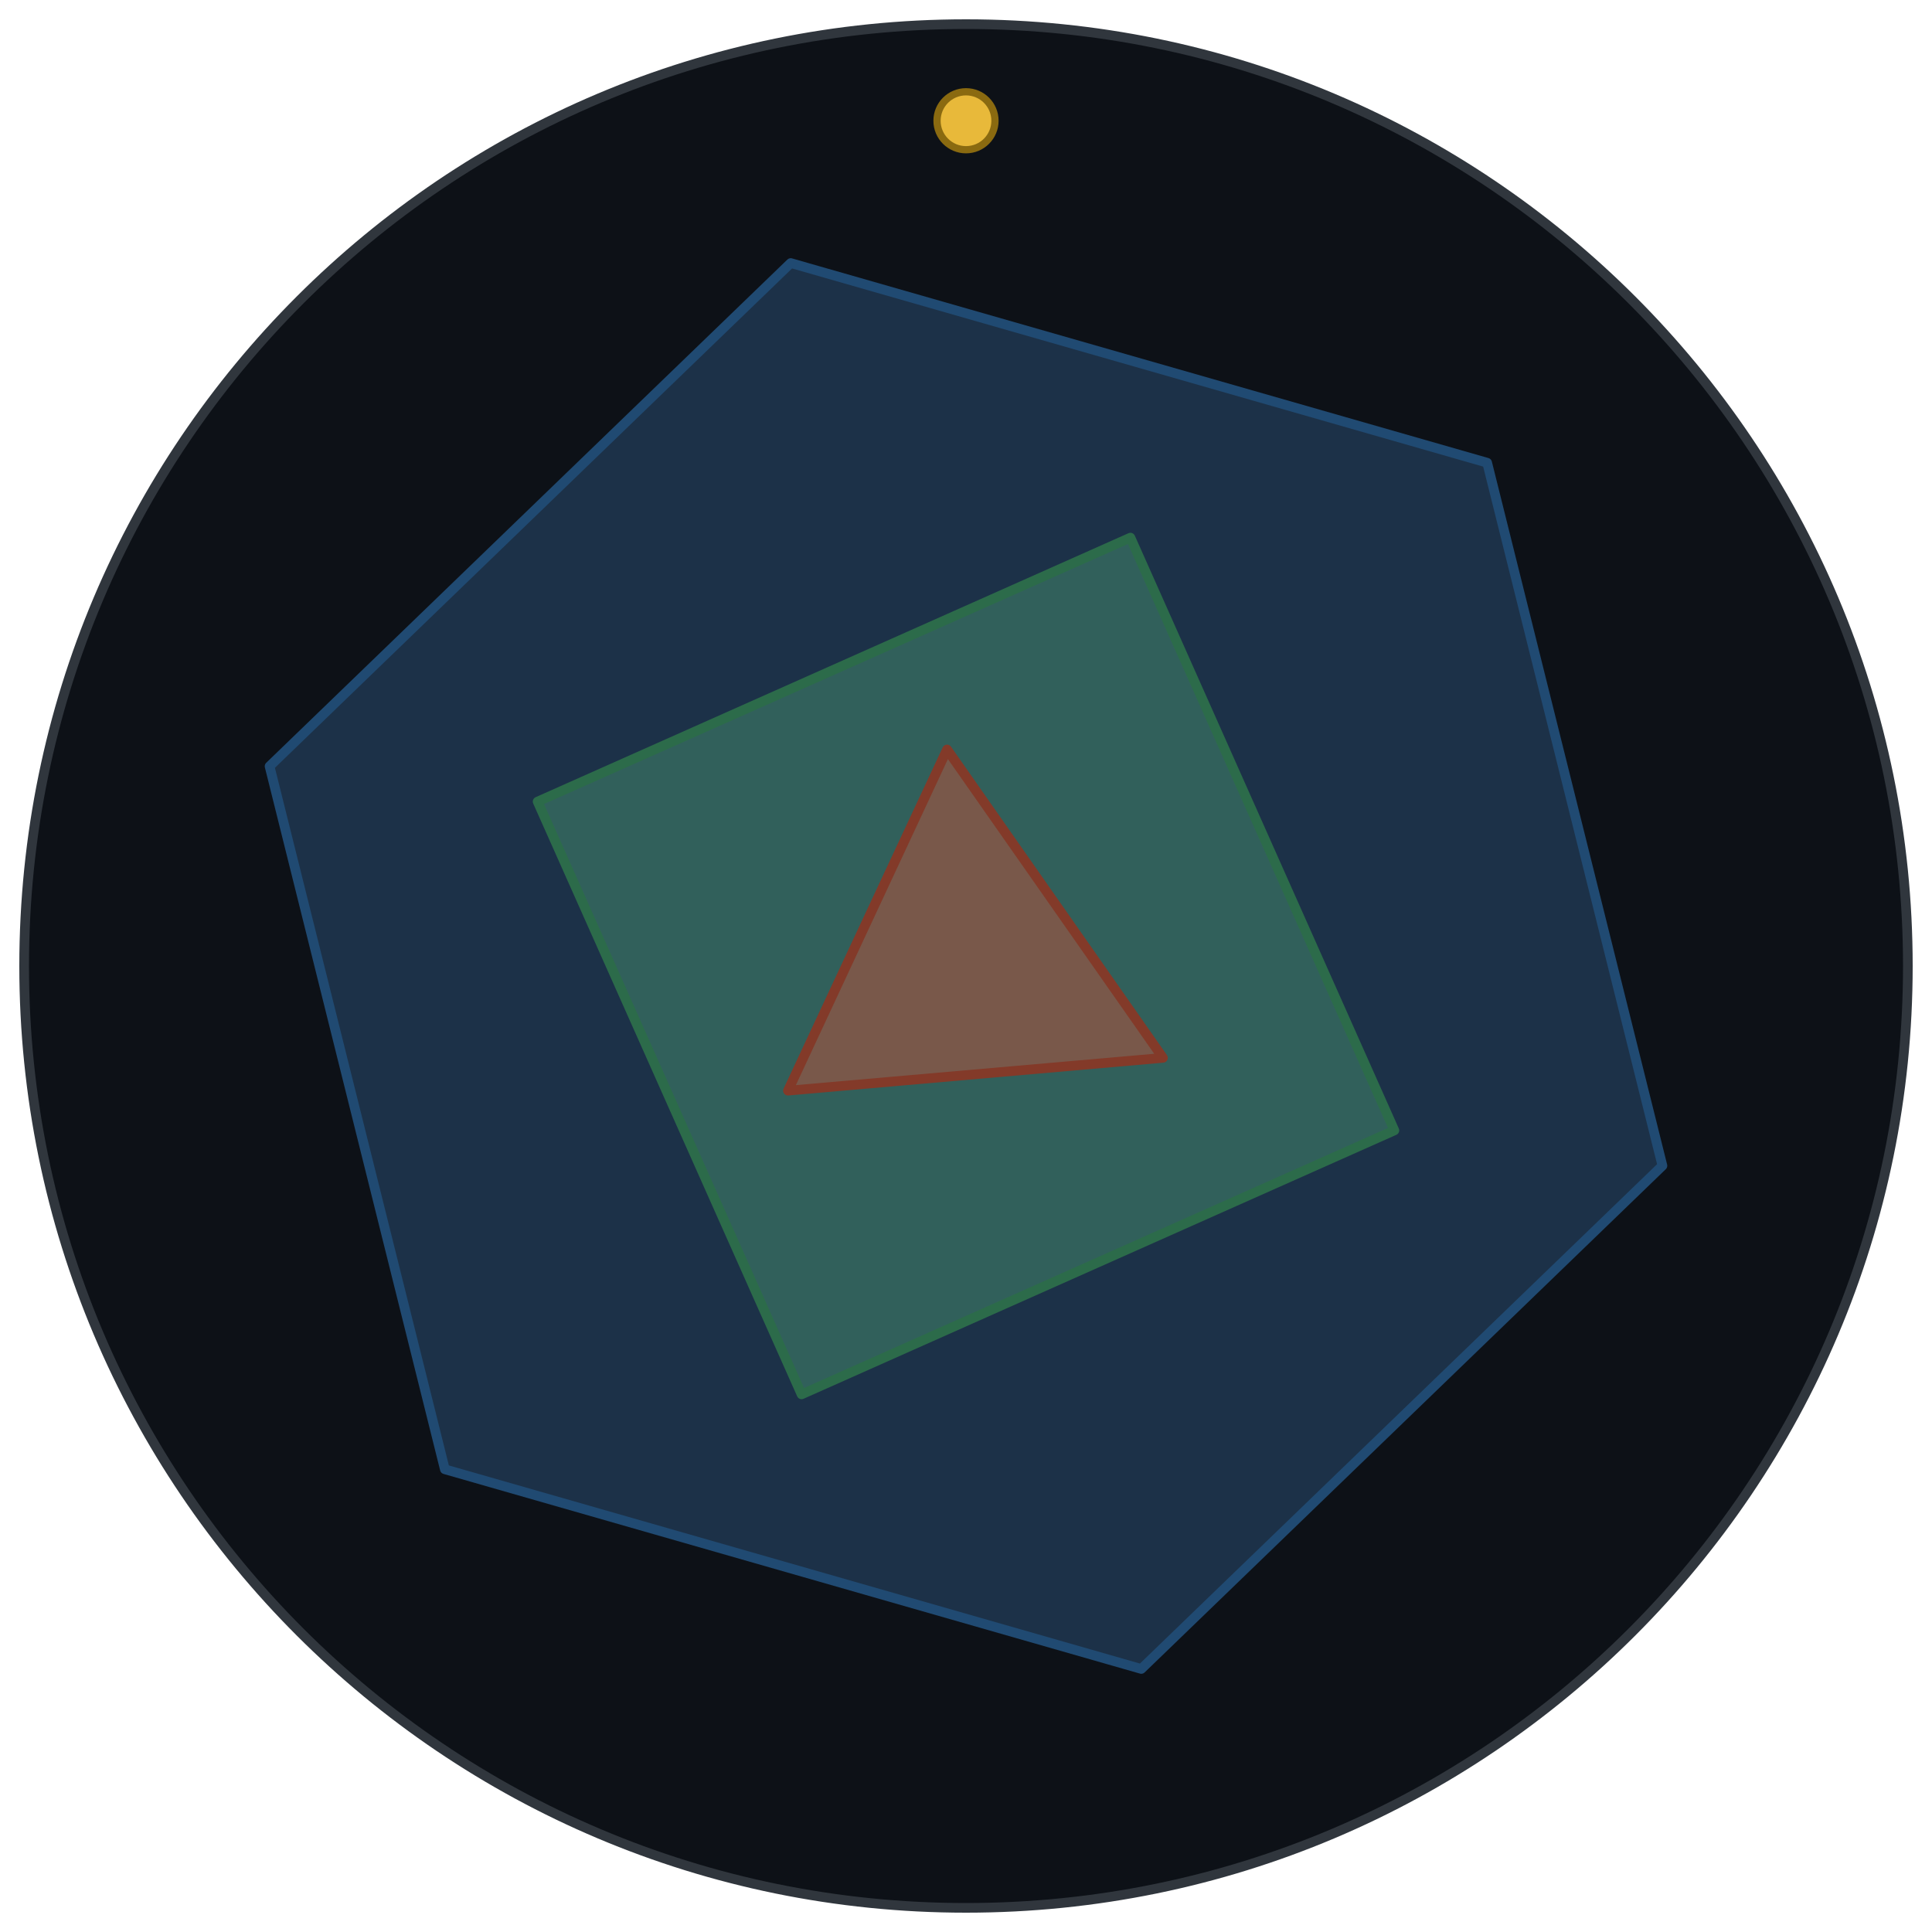
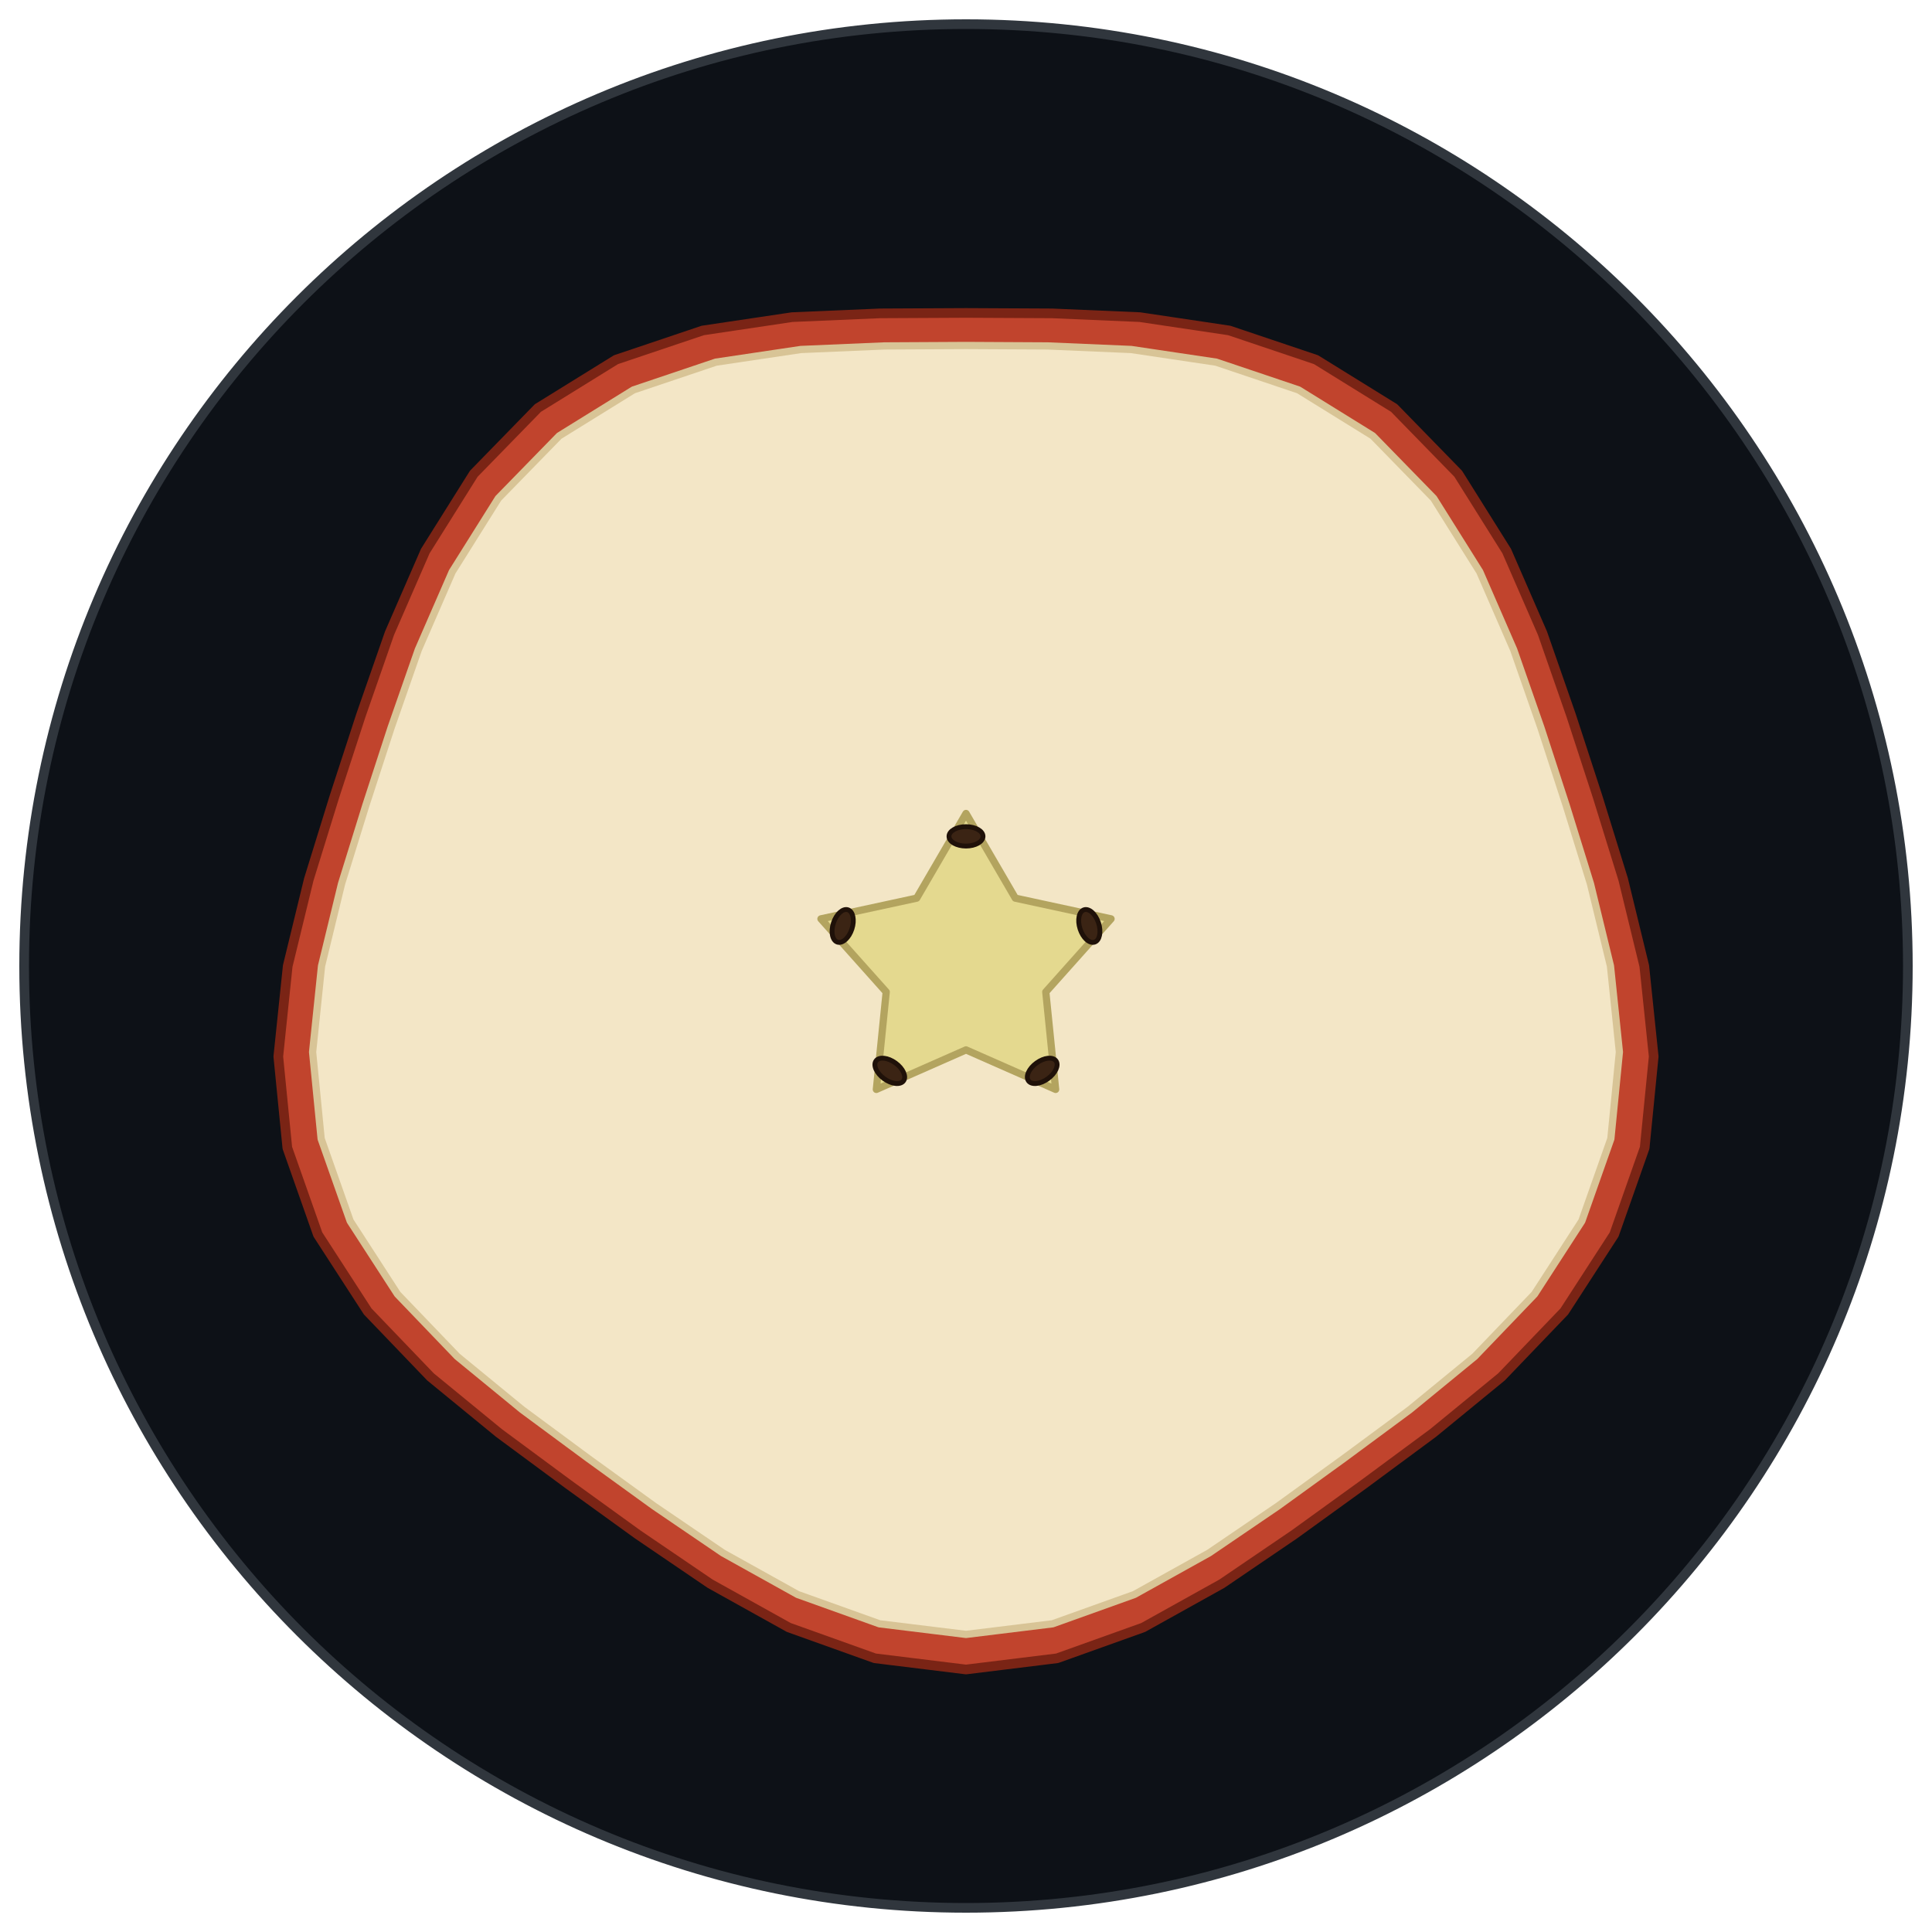
<svg xmlns="http://www.w3.org/2000/svg" viewBox="0 0 400 400" width="400" height="400">
  <circle cx="200.0" cy="200.0" r="195.0" fill="#0d1117" stroke="#30363d" stroke-width="2" />
-   <polygon data-layer="outer" points="307.90,95.80 344.19,241.35 236.29,345.54 92.10,304.20 55.81,158.65 163.71,54.46" fill="#3b6ea5" fill-opacity="0.35" stroke="#204a72" stroke-width="2" stroke-linejoin="round" />
-   <polygon data-layer="mid" points="111.31,165.96 234.04,111.31 288.69,234.04 165.96,288.69" fill="#4c9a72" fill-opacity="0.45" stroke="#2c6b4a" stroke-width="2" stroke-linejoin="round" />
-   <polygon data-layer="core" points="240.78,219.02 163.14,225.81 196.08,155.17" fill="#b5533c" fill-opacity="0.55" stroke="#833a29" stroke-width="2" stroke-linejoin="round" />
-   <circle data-layer="landmark" cx="200.0" cy="25.0" r="6" fill="#e8b93a" stroke="#8a6a10" stroke-width="1.5" />
+   <polygon data-layer="skin" points="340.43,200.00 342.38,218.74 340.51,237.65 334.19,255.59 323.87,271.52 310.87,285.07 296.69,296.69 282.34,307.30 267.95,317.70 252.97,327.89 236.69,336.95 218.87,343.33 200.00,345.65 181.13,343.33 163.31,336.95 147.03,327.89 132.05,317.70 117.66,307.30 103.31,296.69 89.13,285.07 76.13,271.52 65.81,255.59 59.49,237.65 57.62,218.74 59.57,200.00 63.93,182.09 69.23,164.96 74.72,148.11 80.65,131.09 88.05,114.10 98.09,98.09 111.36,84.48 127.53,74.47 145.50,68.42 164.00,65.66 182.21,64.88 200.00,64.79 217.79,64.88 236.00,65.66 254.50,68.42 272.47,74.47 288.64,84.48 301.91,98.09 311.95,114.10 319.35,131.09 325.28,148.11 330.77,164.96 336.07,182.09" fill="#c1442d" stroke="#7a2415" stroke-width="2" stroke-linejoin="round" />
+   <polygon data-layer="flesh" points="333.43,200.00 335.28,217.81 333.51,235.77 327.50,252.81 317.70,267.95 305.34,280.83 291.87,291.87 278.23,301.95 264.57,311.83 250.33,321.52 234.87,330.12 217.93,336.19 200.00,338.39 182.07,336.19 165.13,330.12 149.67,321.52 135.43,311.83 121.77,301.95 108.13,291.87 94.66,280.83 82.30,267.95 72.50,252.81 66.49,235.77 64.72,217.81 66.57,200.00 70.71,182.98 75.75,166.71 80.96,150.69 86.60,134.53 93.63,118.38 103.17,103.17 115.78,90.24 131.14,80.73 148.21,74.98 165.80,72.36 183.10,71.62 200.00,71.53 216.90,71.62 234.20,72.36 251.79,74.98 268.86,80.73 284.22,90.24 296.83,103.17 306.37,118.38 313.40,134.53 319.04,150.69 324.25,166.71 329.29,182.98" fill="#f3e6c6" stroke="#d8c496" stroke-width="1.5" stroke-linejoin="round" />
+   <polygon data-layer="core" points="200.00,168.42 210.21,185.95 230.03,190.24 216.52,205.37 218.56,225.55 200.00,217.37 181.44,225.55 183.48,205.37 169.97,190.24 189.79,185.95" fill="#e4d98f" stroke="#b3a45f" stroke-width="1.5" stroke-linejoin="round" />
+   <ellipse data-layer="seed" cx="200.00" cy="173.16" rx="3.52" ry="2.01" transform="rotate(0.0 200.00 173.16)" fill="#3b2414" stroke="#1f1109" stroke-width="1" />
+   <ellipse data-layer="seed" cx="225.53" cy="191.71" rx="3.52" ry="2.01" transform="rotate(72.0 225.53 191.71)" fill="#3b2414" stroke="#1f1109" stroke-width="1" />
+   <ellipse data-layer="seed" cx="215.78" cy="221.71" rx="3.52" ry="2.01" transform="rotate(144.0 215.78 221.71)" fill="#3b2414" stroke="#1f1109" stroke-width="1" />
+   <ellipse data-layer="seed" cx="184.22" cy="221.71" rx="3.52" ry="2.01" transform="rotate(216.0 184.22 221.71)" fill="#3b2414" stroke="#1f1109" stroke-width="1" />
+   <ellipse data-layer="seed" cx="174.47" cy="191.71" rx="3.52" ry="2.01" transform="rotate(288.0 174.47 191.71)" fill="#3b2414" stroke="#1f1109" stroke-width="1" />
</svg>
